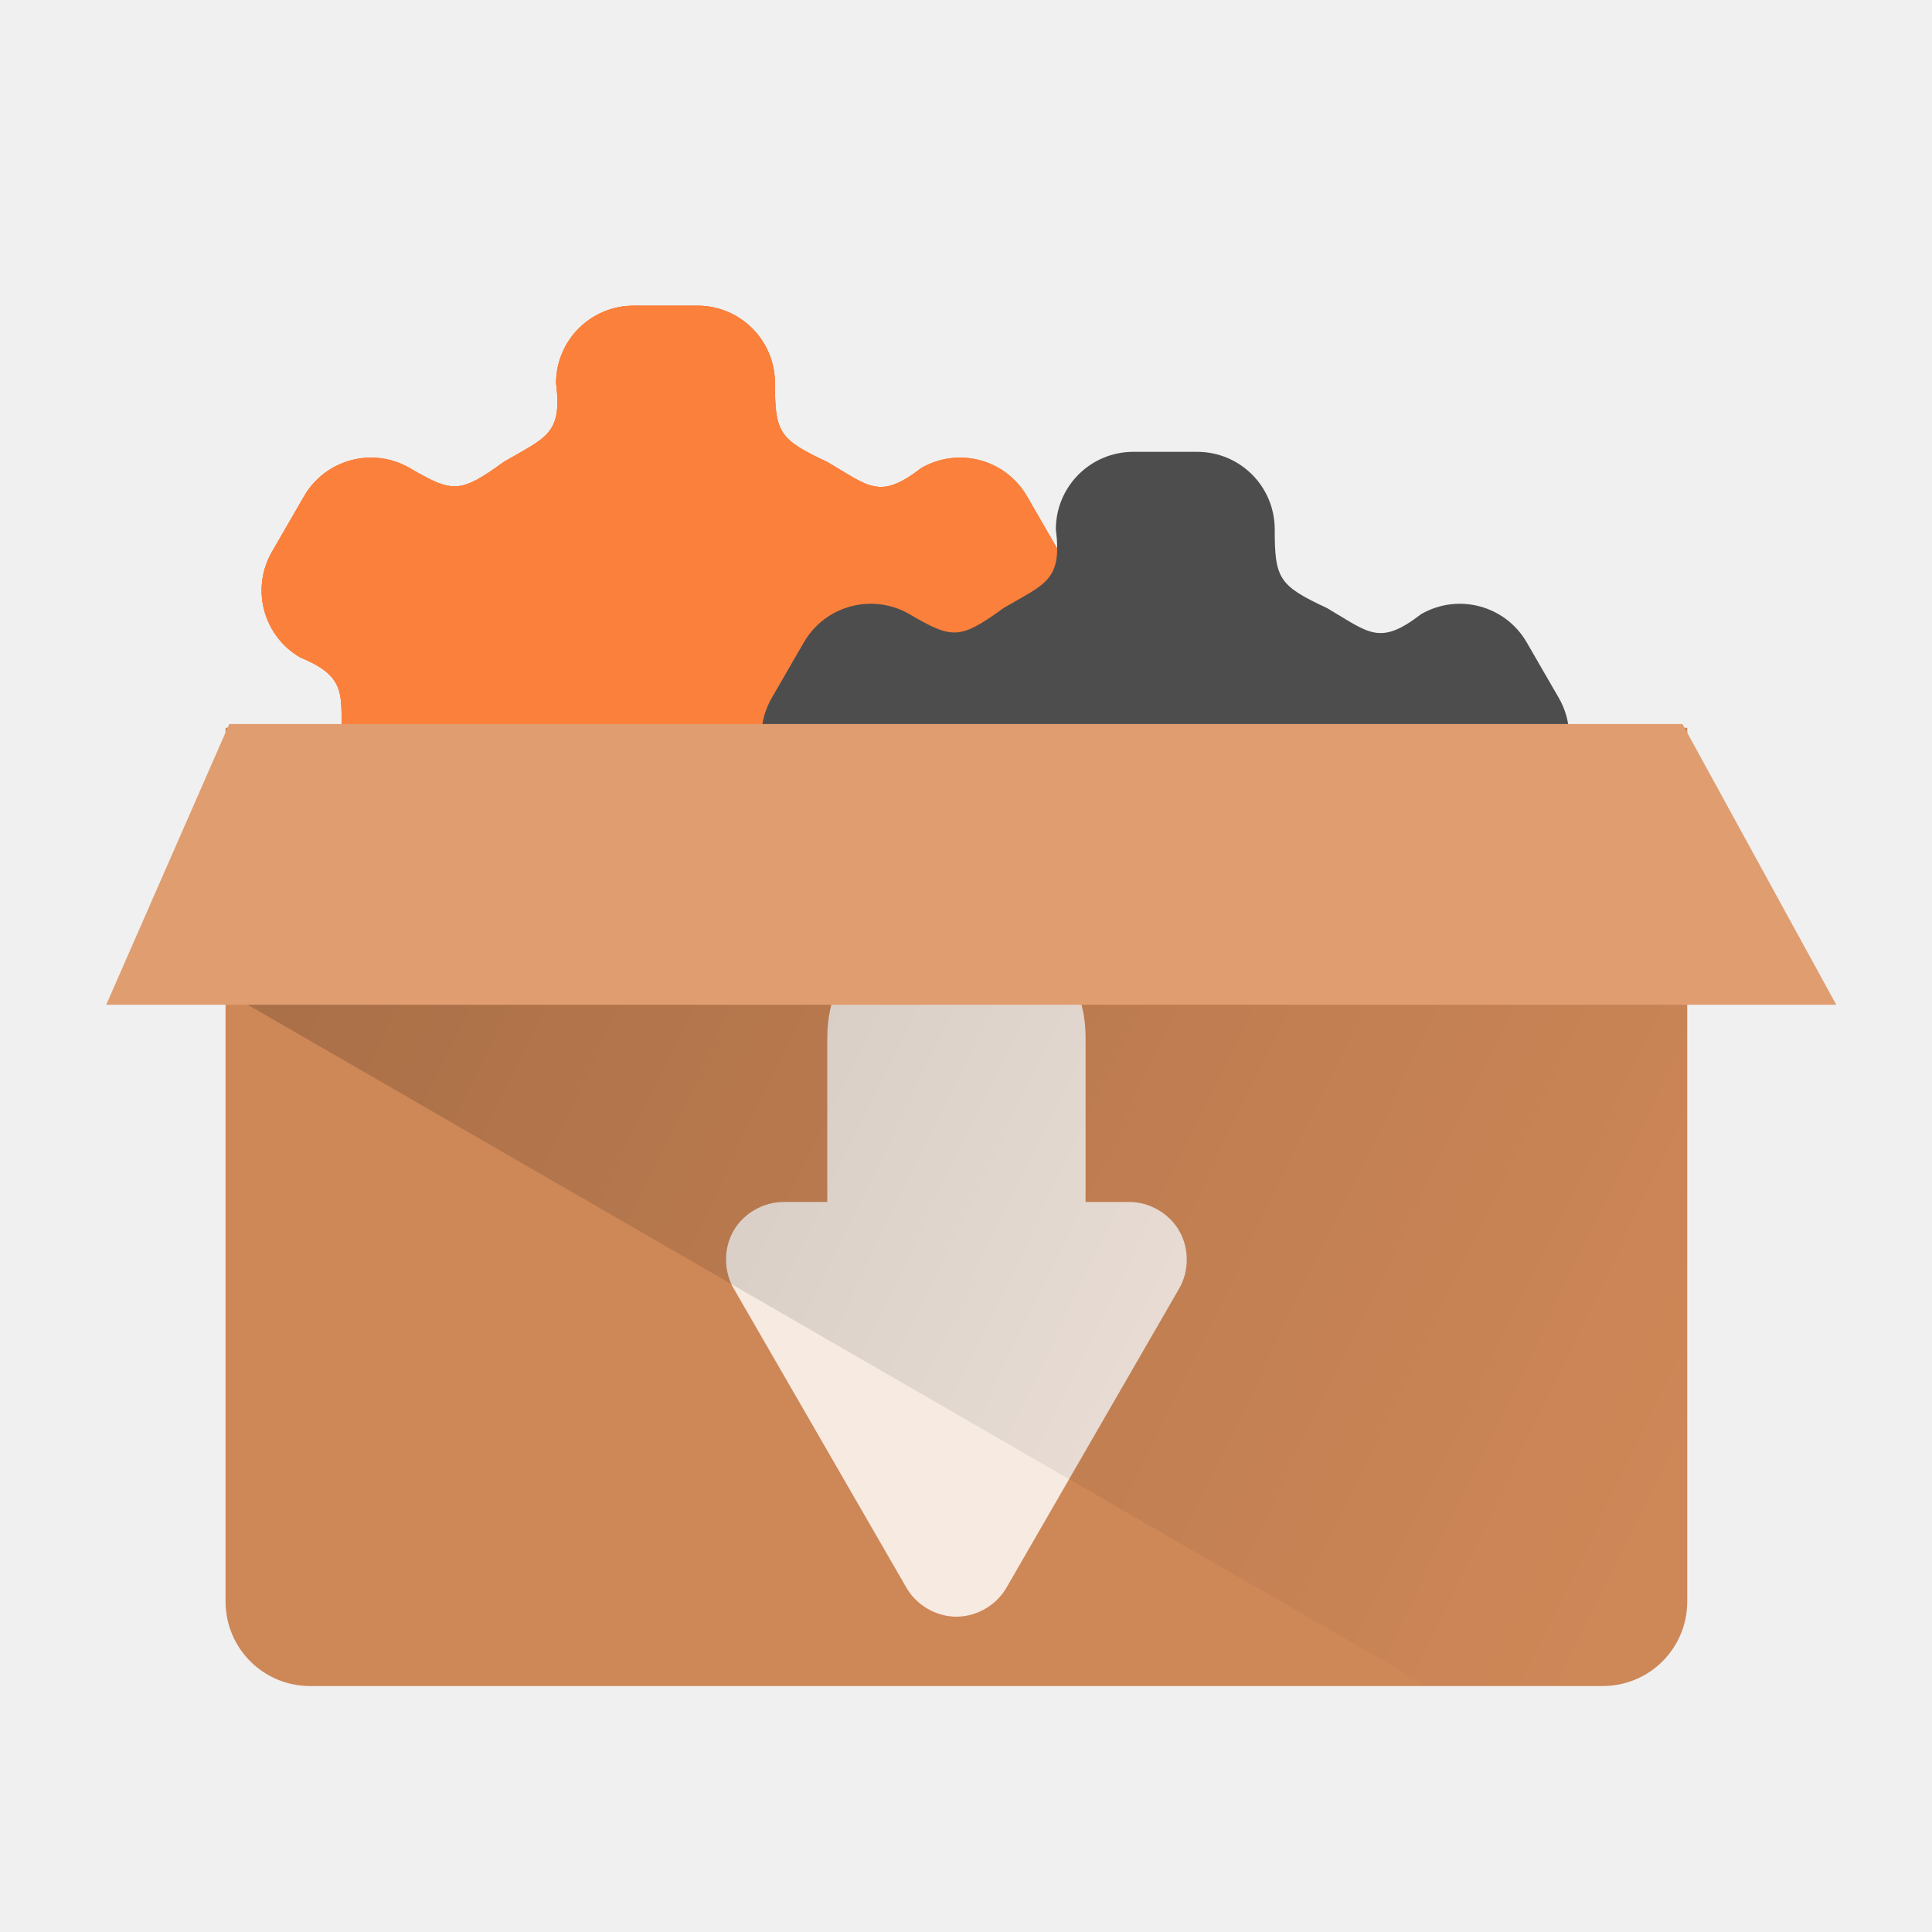
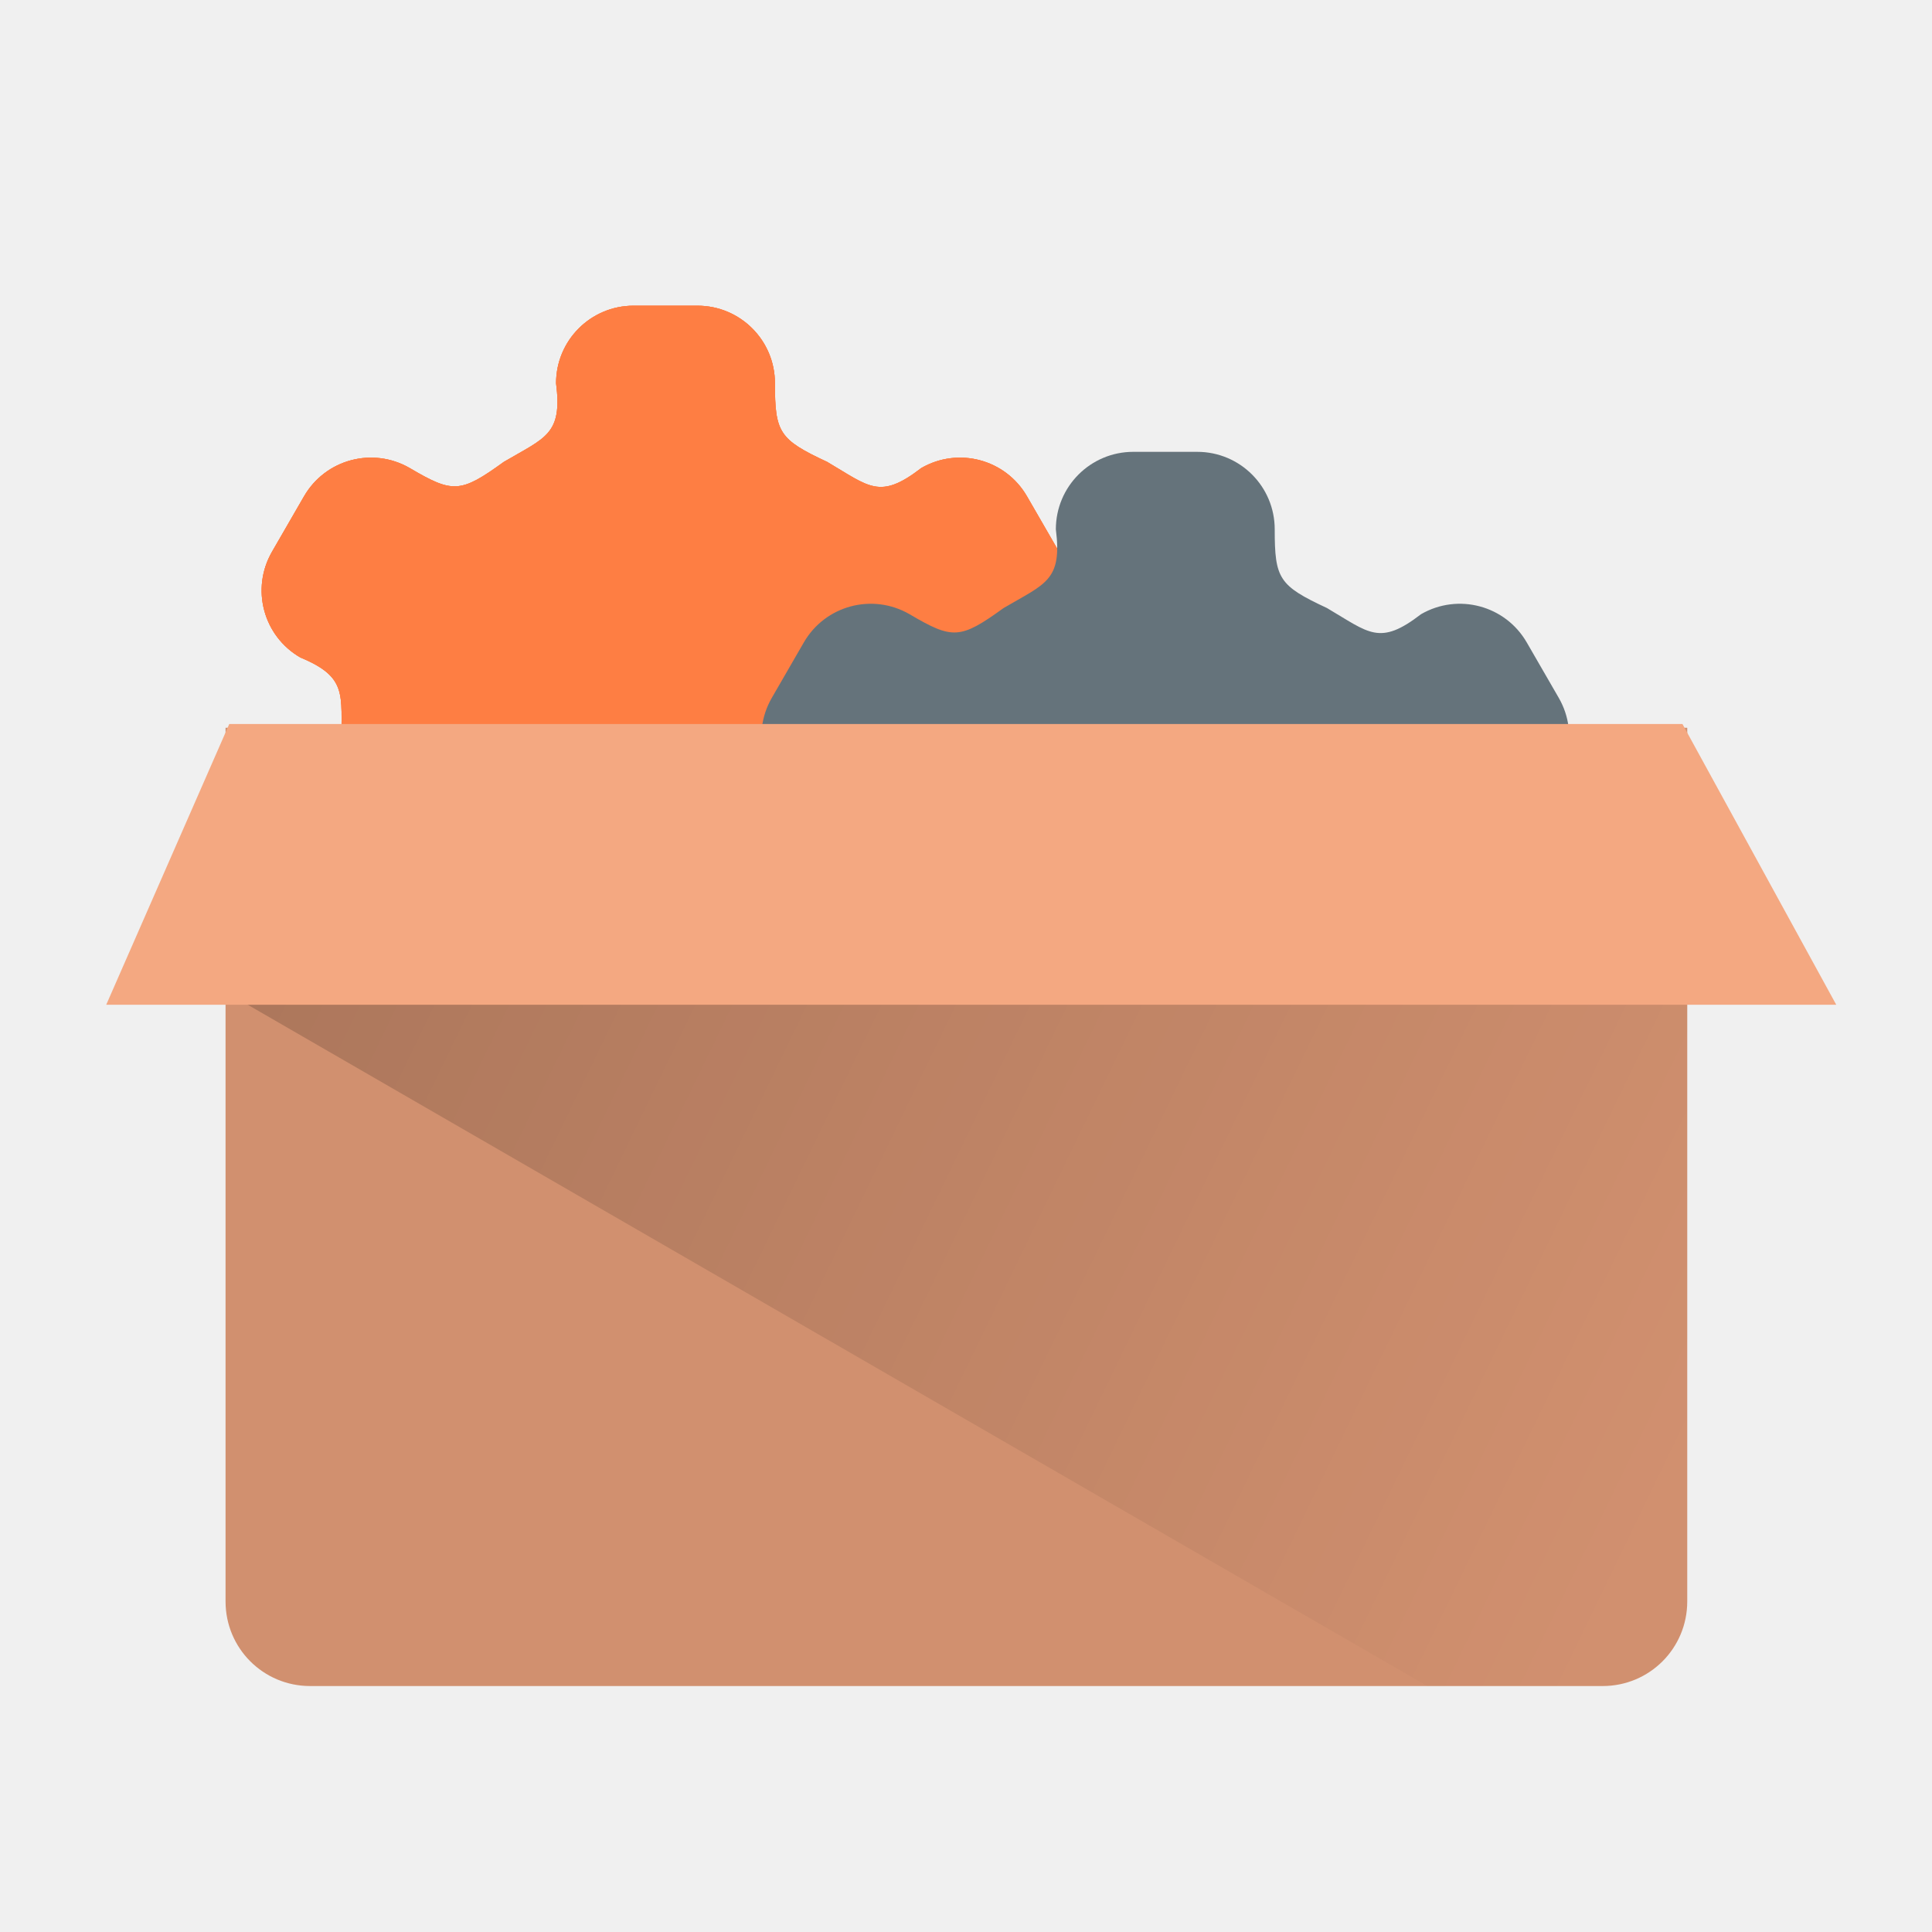
<svg xmlns="http://www.w3.org/2000/svg" xmlns:xlink="http://www.w3.org/1999/xlink" width="512" height="512" id="svg2" version="1.1">
  <defs id="defs4">
    <linearGradient id="linearGradient3837">
      <stop id="stop3839" offset="0" style="stop-color:#000000;stop-opacity:0.648" />
      <stop id="stop3841" offset="1" style="stop-color:#000000;stop-opacity:0;" />
    </linearGradient>
    <linearGradient id="linearGradient3889">
      <stop style="stop-color:#000000;stop-opacity:1;" offset="0" id="stop3891" />
      <stop style="stop-color:#000000;stop-opacity:0;" offset="1" id="stop3893" />
    </linearGradient>
    <linearGradient id="linearGradient3783">
      <stop style="stop-color:#000000;stop-opacity:1;" offset="0" id="stop3785" />
      <stop style="stop-color:#fb5549;stop-opacity:0;" offset="1" id="stop3787" />
    </linearGradient>
    <linearGradient xlink:href="#linearGradient3783" id="linearGradient3789" x1="-3045.61" y1="379.882" x2="-1068.817" y2="1369.831" gradientUnits="userSpaceOnUse" />
    <clipPath clipPathUnits="userSpaceOnUse" id="clipPath3793">
      <path d="m -937.143,872.362 a 762.857,762.857 0 1 1 -1525.714,0 762.857,762.857 0 1 1 1525.714,0 z" id="path3795" style="fill:#fb5549;fill-opacity:1;fill-rule:evenodd;stroke:none" />
    </clipPath>
    <linearGradient xlink:href="#linearGradient3783" id="linearGradient3821" gradientUnits="userSpaceOnUse" x1="-3045.61" y1="379.882" x2="-1068.817" y2="1369.831" />
    <linearGradient xlink:href="#linearGradient3889" id="linearGradient3895" x1="-217.5" y1="-22.843" x2="470.714" y2="420.014" gradientUnits="userSpaceOnUse" />
    <clipPath clipPathUnits="userSpaceOnUse" id="clipPath3899">
      <path id="path3901" d="m 54.286,83.429 407.143,0 c 16.62,0 30,13.38 30,30 0,48.333 -4.286,96.667 -4.286,145 l 0,145 c 0,16.62 -13.38,30 -30,30 l -397.143,0 c -16.62,0 -30,-13.38 -30,-30 l 0,-145 c 0,-48.333 -5.714,-96.667 -5.714,-145 0,-16.62 13.38,-30 30,-30 z" style="color:#000000;fill:#1cc1c1;fill-opacity:1;fill-rule:evenodd;stroke:none;stroke-width:46.6;marker:none;visibility:visible;display:inline;overflow:visible;enable-background:accumulate" />
    </clipPath>
    <linearGradient y2="1369.831" x2="-1068.817" y1="379.882" x1="-3045.61" gradientUnits="userSpaceOnUse" id="linearGradient3821-5" xlink:href="#linearGradient3783-6" />
    <clipPath id="clipPath3793-8" clipPathUnits="userSpaceOnUse">
      <path style="fill:#fb5549;fill-opacity:1;fill-rule:evenodd;stroke:none" id="path3795-3" d="m -937.143,872.362 a 762.857,762.857 0 1 1 -1525.714,0 762.857,762.857 0 1 1 1525.714,0 z" />
    </clipPath>
    <linearGradient gradientUnits="userSpaceOnUse" y2="1369.831" x2="-1068.817" y1="379.882" x1="-3045.61" id="linearGradient3789-6" xlink:href="#linearGradient3783-6" />
    <linearGradient id="linearGradient3783-6">
      <stop id="stop3785-8" offset="0" style="stop-color:#000000;stop-opacity:1;" />
      <stop id="stop3787-8" offset="1" style="stop-color:#fb5549;stop-opacity:0;" />
    </linearGradient>
    <clipPath id="clipPath3891" clipPathUnits="userSpaceOnUse">
      <path style="color:#000000;fill:#385a5a;fill-opacity:1;fill-rule:evenodd;stroke:none;stroke-width:16;marker:none;visibility:visible;display:inline;overflow:visible;enable-background:accumulate" d="m 14.93,1019.952 c -1.088,0 -1.969,0.881 -1.969,1.969 0.167,1.307 -0.269,1.377 -1.328,2 -1.105,0.798 -1.295,0.801 -2.391,0.156 -0.942,-0.544 -2.143,-0.224 -2.688,0.719 l -0.812,1.406 c -0.544,0.942 -0.224,2.143 0.719,2.688 1.207,0.5 1.035,0.938 1.047,2.156 0.138,1.359 0.066,1.535 -1.047,2.156 -0.942,0.544 -1.263,1.714 -0.719,2.656 l 0.812,1.406 c 0.544,0.942 1.745,1.263 2.688,0.719 1.06,-0.783 1.331,-0.436 2.391,0.188 1.204,0.564 1.328,0.73 1.328,1.969 0,1.088 0.881,1.969 1.969,1.969 l 1.625,0 c 1.088,0 1.969,-0.881 1.969,-1.969 -0.168,-1.287 0.29,-1.362 1.328,-1.984 1.104,-0.81 1.29,-0.82 2.391,-0.172 0.942,0.544 2.143,0.224 2.688,-0.719 l 0.812,-1.406 c 0.544,-0.943 0.224,-2.112 -0.719,-2.656 -1.207,-0.5 -1.035,-0.938 -1.047,-2.156 -0.138,-1.359 -0.066,-1.535 1.047,-2.156 0.942,-0.544 1.263,-1.745 0.719,-2.688 l -0.812,-1.406 c -0.544,-0.943 -1.745,-1.263 -2.688,-0.719 -1.058,0.815 -1.318,0.475 -2.391,-0.156 -1.221,-0.569 -1.328,-0.744 -1.328,-2 0,-1.088 -0.881,-1.969 -1.969,-1.969 z" id="path3893" />
    </clipPath>
    <linearGradient xlink:href="#linearGradient3837" id="linearGradient3835" x1="-522.857" y1="15.664" x2="402.874" y2="464.236" gradientUnits="userSpaceOnUse" />
    <clipPath clipPathUnits="userSpaceOnUse" id="clipPath3845">
      <path id="path3847" d="m 416.183,301.685 0,162.276 c 0,8.706 -7.009,15.714 -15.714,15.714 l -240.147,0 c -8.706,0 -15.714,-7.009 -15.714,-15.714 l 0,-162.276 z" style="color:#000000;fill:#ce8757;fill-opacity:1;fill-rule:evenodd;stroke:none;stroke-width:46.6;marker:none;visibility:visible;display:inline;overflow:visible;enable-background:accumulate" />
    </clipPath>
    <clipPath clipPathUnits="userSpaceOnUse" id="clipPath3872">
      <path style="color:#000000;fill:#fb803b;fill-opacity:1;fill-rule:evenodd;stroke:none;stroke-width:16;marker:none;visibility:visible;display:inline;overflow:visible;enable-background:accumulate" d="m 302.909,244.008 c -7.955,0 -14.392,6.438 -14.392,14.393 1.22,9.556 -1.963,10.064 -9.709,14.619 -8.076,5.833 -9.468,5.854 -17.476,1.143 -6.889,-3.978 -15.669,-1.635 -19.647,5.255 l -5.94,10.28 c -3.978,6.889 -1.635,15.669 5.254,19.646 8.825,3.658 7.564,6.86 7.653,15.764 1.007,9.933 0.48,11.218 -7.653,15.762 -6.889,3.978 -9.232,12.529 -5.254,19.419 l 5.94,10.28 c 3.978,6.89 12.757,9.232 19.647,5.255 7.746,-5.725 9.732,-3.185 17.476,1.371 8.8,4.121 9.709,5.333 9.709,14.392 0,7.955 6.437,14.393 14.392,14.393 l 11.879,0 c 7.955,0 14.392,-6.438 14.392,-14.393 -1.225,-9.407 2.124,-9.955 9.709,-14.507 8.069,-5.92 9.428,-5.99 17.476,-1.257 6.889,3.978 15.669,1.635 19.647,-5.255 l 5.94,-10.28 c 3.978,-6.89 1.635,-15.441 -5.254,-19.419 -8.825,-3.657 -7.564,-6.859 -7.653,-15.762 -1.007,-9.934 -0.479,-11.219 7.653,-15.764 6.89,-3.978 9.232,-12.757 5.254,-19.646 l -5.94,-10.28 c -3.978,-6.89 -12.757,-9.233 -19.647,-5.255 -7.733,5.956 -9.634,3.471 -17.476,-1.143 -8.925,-4.159 -9.709,-5.441 -9.709,-14.619 0,-7.956 -6.437,-14.393 -14.392,-14.393 z" id="path3874" />
    </clipPath>
    <clipPath clipPathUnits="userSpaceOnUse" id="clipPath3890">
      <g style="fill:#fb803b;fill-opacity:1" id="g3892" transform="translate(-169.089,-42.45523)">
        <path style="color:#000000;fill:#fb803b;fill-opacity:1;fill-rule:evenodd;stroke:none;stroke-width:16;marker:none;visibility:visible;display:inline;overflow:visible;enable-background:accumulate" d="m 167.981,661.406 c -16.305,0 -29.498,13.194 -29.498,29.5 2.499,19.585 -4.023,20.627 -19.9,29.963 -16.552,11.956 -19.404,11.998 -35.819,2.343 -14.12,-8.153 -32.115,-3.352 -40.267,10.77 l -12.174,21.07 c -8.152,14.12 -3.351,32.114 10.769,40.266 18.087,7.498 15.503,14.06 15.686,32.31 2.064,20.358 0.983,22.992 -15.686,32.305 -14.12,8.153 -18.922,25.679 -10.769,39.8 l 12.174,21.069 c 8.152,14.121 26.147,18.922 40.267,10.77 15.876,-11.735 19.947,-6.528 35.819,2.81 18.036,8.446 19.9,10.931 19.9,29.498 0,16.305 13.193,29.499 29.498,29.499 l 24.348,0 c 16.305,0 29.498,-13.194 29.498,-29.499 -2.511,-19.281 4.353,-20.404 19.9,-29.732 16.539,-12.133 19.324,-12.278 35.819,-2.575 14.12,8.152 32.115,3.351 40.267,-10.77 l 12.174,-21.069 c 8.152,-14.122 3.351,-31.647 -10.769,-39.8 -18.088,-7.496 -15.503,-14.058 -15.686,-32.305 -2.064,-20.36 -0.983,-22.994 15.685,-32.31 14.12,-8.152 18.922,-26.147 10.769,-40.266 l -12.174,-21.07 c -8.152,-14.122 -26.147,-18.923 -40.267,-10.77 -15.85,12.207 -19.744,7.113 -35.819,-2.343 -18.292,-8.525 -19.9,-11.152 -19.9,-29.963 0,-16.305 -13.193,-29.5 -29.498,-29.5 z" id="path3894" />
        <path id="path3896" d="m 167.981,661.406 c -16.305,0 -29.498,13.194 -29.498,29.5 2.499,19.585 -4.023,20.627 -19.9,29.963 -16.552,11.956 -19.404,11.998 -35.819,2.343 -14.12,-8.153 -32.115,-3.352 -40.267,10.77 l -12.174,21.07 c -8.152,14.12 -3.351,32.114 10.769,40.266 18.087,7.498 15.503,14.06 15.686,32.31 2.064,20.358 0.983,22.992 -15.686,32.305 -14.12,8.153 -18.922,25.679 -10.769,39.8 l 12.174,21.069 c 8.152,14.121 26.147,18.922 40.267,10.77 15.876,-11.735 19.947,-6.528 35.819,2.81 18.036,8.446 19.9,10.931 19.9,29.498 0,16.305 13.193,29.499 29.498,29.499 l 24.348,0 c 16.305,0 29.498,-13.194 29.498,-29.499 -2.511,-19.281 4.353,-20.404 19.9,-29.732 16.539,-12.133 19.324,-12.278 35.819,-2.575 14.12,8.152 32.115,3.351 40.267,-10.77 l 12.174,-21.069 c 8.152,-14.122 3.351,-31.647 -10.769,-39.8 -18.088,-7.496 -15.503,-14.058 -15.686,-32.305 -2.064,-20.36 -0.983,-22.994 15.685,-32.31 14.12,-8.152 18.922,-26.147 10.769,-40.266 l -12.174,-21.07 c -8.152,-14.122 -26.147,-18.923 -40.267,-10.77 -15.85,12.207 -19.744,7.113 -35.819,-2.343 -18.292,-8.525 -19.9,-11.152 -19.9,-29.963 0,-16.305 -13.193,-29.5 -29.498,-29.5 z" style="color:#000000;fill:#fb803b;fill-opacity:1;fill-rule:evenodd;stroke:none;stroke-width:16;marker:none;visibility:visible;display:inline;overflow:visible;enable-background:accumulate" />
        <path style="color:#000000;fill:#fb803b;fill-opacity:1;fill-rule:evenodd;stroke:none;stroke-width:16;marker:none;visibility:visible;display:inline;overflow:visible;enable-background:accumulate" d="m 167.981,661.406 c -16.305,0 -29.498,13.194 -29.498,29.5 2.499,19.585 -4.023,20.627 -19.9,29.963 -16.552,11.956 -19.404,11.998 -35.819,2.343 -14.12,-8.153 -32.115,-3.352 -40.267,10.77 l -12.174,21.07 c -8.152,14.12 -3.351,32.114 10.769,40.266 18.087,7.498 15.503,14.06 15.686,32.31 2.064,20.358 0.983,22.992 -15.686,32.305 -14.12,8.153 -18.922,25.679 -10.769,39.8 l 12.174,21.069 c 8.152,14.121 26.147,18.922 40.267,10.77 15.876,-11.735 19.947,-6.528 35.819,2.81 18.036,8.446 19.9,10.931 19.9,29.498 0,16.305 13.193,29.499 29.498,29.499 l 24.348,0 c 16.305,0 29.498,-13.194 29.498,-29.499 -2.511,-19.281 4.353,-20.404 19.9,-29.732 16.539,-12.133 19.324,-12.278 35.819,-2.575 14.12,8.152 32.115,3.351 40.267,-10.77 l 12.174,-21.069 c 8.152,-14.122 3.351,-31.647 -10.769,-39.8 -18.088,-7.496 -15.503,-14.058 -15.686,-32.305 -2.064,-20.36 -0.983,-22.994 15.685,-32.31 14.12,-8.152 18.922,-26.147 10.769,-40.266 l -12.174,-21.07 c -8.152,-14.122 -26.147,-18.923 -40.267,-10.77 -15.85,12.207 -19.744,7.113 -35.819,-2.343 -18.292,-8.525 -19.9,-11.152 -19.9,-29.963 0,-16.305 -13.193,-29.5 -29.498,-29.5 z" id="path3898" />
      </g>
    </clipPath>
  </defs>
  <g id="layer1" transform="translate(0,-540.3622)">
-     <g transform="matrix(0.6959321,0,0,0.6961477,50.98994,160.9396)" id="layer1-2" style="fill:#fb803b;fill-opacity:1">
-       <path id="rect3865" d="m 167.981,661.406 c -16.305,0 -29.498,13.194 -29.498,29.5 2.499,19.585 -4.023,20.627 -19.9,29.963 -16.552,11.956 -19.404,11.998 -35.819,2.343 -14.12,-8.153 -32.115,-3.352 -40.267,10.77 l -12.174,21.07 c -8.152,14.12 -3.351,32.114 10.769,40.266 18.087,7.498 15.503,14.06 15.686,32.31 2.064,20.358 0.983,22.992 -15.686,32.305 -14.12,8.153 -18.922,25.679 -10.769,39.8 l 12.174,21.069 c 8.152,14.121 26.147,18.922 40.267,10.77 15.876,-11.735 19.947,-6.528 35.819,2.81 18.036,8.446 19.9,10.931 19.9,29.498 0,16.305 13.193,29.499 29.498,29.499 l 24.348,0 c 16.305,0 29.498,-13.194 29.498,-29.499 -2.511,-19.281 4.353,-20.404 19.9,-29.732 16.539,-12.133 19.324,-12.278 35.819,-2.575 14.12,8.152 32.115,3.351 40.267,-10.77 l 12.174,-21.069 c 8.152,-14.122 3.351,-31.647 -10.769,-39.8 -18.088,-7.496 -15.503,-14.058 -15.686,-32.305 -2.064,-20.36 -0.983,-22.994 15.685,-32.31 14.12,-8.152 18.922,-26.147 10.769,-40.266 l -12.174,-21.07 c -8.152,-14.122 -26.147,-18.923 -40.267,-10.77 -15.85,12.207 -19.744,7.113 -35.819,-2.343 -18.292,-8.525 -19.9,-11.152 -19.9,-29.963 0,-16.305 -13.193,-29.5 -29.498,-29.5 z" style="color:#000000;fill:#fb803b;fill-opacity:1;fill-rule:evenodd;stroke:none;stroke-width:16;marker:none;visibility:visible;display:inline;overflow:visible;enable-background:accumulate" />
-       <path style="color:#000000;fill:#fb803b;fill-opacity:1;fill-rule:evenodd;stroke:none;stroke-width:16;marker:none;visibility:visible;display:inline;overflow:visible;enable-background:accumulate" d="m 167.981,661.406 c -16.305,0 -29.498,13.194 -29.498,29.5 2.499,19.585 -4.023,20.627 -19.9,29.963 -16.552,11.956 -19.404,11.998 -35.819,2.343 -14.12,-8.153 -32.115,-3.352 -40.267,10.77 l -12.174,21.07 c -8.152,14.12 -3.351,32.114 10.769,40.266 18.087,7.498 15.503,14.06 15.686,32.31 2.064,20.358 0.983,22.992 -15.686,32.305 -14.12,8.153 -18.922,25.679 -10.769,39.8 l 12.174,21.069 c 8.152,14.121 26.147,18.922 40.267,10.77 15.876,-11.735 19.947,-6.528 35.819,2.81 18.036,8.446 19.9,10.931 19.9,29.498 0,16.305 13.193,29.499 29.498,29.499 l 24.348,0 c 16.305,0 29.498,-13.194 29.498,-29.499 -2.511,-19.281 4.353,-20.404 19.9,-29.732 16.539,-12.133 19.324,-12.278 35.819,-2.575 14.12,8.152 32.115,3.351 40.267,-10.77 l 12.174,-21.069 c 8.152,-14.122 3.351,-31.647 -10.769,-39.8 -18.088,-7.496 -15.503,-14.058 -15.686,-32.305 -2.064,-20.36 -0.983,-22.994 15.685,-32.31 14.12,-8.152 18.922,-26.147 10.769,-40.266 l -12.174,-21.07 c -8.152,-14.122 -26.147,-18.923 -40.267,-10.77 -15.85,12.207 -19.744,7.113 -35.819,-2.343 -18.292,-8.525 -19.9,-11.152 -19.9,-29.963 0,-16.305 -13.193,-29.5 -29.498,-29.5 z" id="path3876" />
-       <path id="path3878" d="m 167.981,661.406 c -16.305,0 -29.498,13.194 -29.498,29.5 2.499,19.585 -4.023,20.627 -19.9,29.963 -16.552,11.956 -19.404,11.998 -35.819,2.343 -14.12,-8.153 -32.115,-3.352 -40.267,10.77 l -12.174,21.07 c -8.152,14.12 -3.351,32.114 10.769,40.266 18.087,7.498 15.503,14.06 15.686,32.31 2.064,20.358 0.983,22.992 -15.686,32.305 -14.12,8.153 -18.922,25.679 -10.769,39.8 l 12.174,21.069 c 8.152,14.121 26.147,18.922 40.267,10.77 15.876,-11.735 19.947,-6.528 35.819,2.81 18.036,8.446 19.9,10.931 19.9,29.498 0,16.305 13.193,29.499 29.498,29.499 l 24.348,0 c 16.305,0 29.498,-13.194 29.498,-29.499 -2.511,-19.281 4.353,-20.404 19.9,-29.732 16.539,-12.133 19.324,-12.278 35.819,-2.575 14.12,8.152 32.115,3.351 40.267,-10.77 l 12.174,-21.069 c 8.152,-14.122 3.351,-31.647 -10.769,-39.8 -18.088,-7.496 -15.503,-14.058 -15.686,-32.305 -2.064,-20.36 -0.983,-22.994 15.685,-32.31 14.12,-8.152 18.922,-26.147 10.769,-40.266 l -12.174,-21.07 c -8.152,-14.122 -26.147,-18.923 -40.267,-10.77 -15.85,12.207 -19.744,7.113 -35.819,-2.343 -18.292,-8.525 -19.9,-11.152 -19.9,-29.963 0,-16.305 -13.193,-29.5 -29.498,-29.5 z" style="color:#000000;fill:#fb803b;fill-opacity:1;fill-rule:evenodd;stroke:none;stroke-width:16;marker:none;visibility:visible;display:inline;overflow:visible;enable-background:accumulate" />
+     <g transform="matrix(0.6959321,0,0,0.6961477,50.98994,160.9396)" id="layer1-2" style="fill:#fe7e43;fill-opacity:1">
+       <path id="rect3865" d="m 167.981,661.406 c -16.305,0 -29.498,13.194 -29.498,29.5 2.499,19.585 -4.023,20.627 -19.9,29.963 -16.552,11.956 -19.404,11.998 -35.819,2.343 -14.12,-8.153 -32.115,-3.352 -40.267,10.77 l -12.174,21.07 c -8.152,14.12 -3.351,32.114 10.769,40.266 18.087,7.498 15.503,14.06 15.686,32.31 2.064,20.358 0.983,22.992 -15.686,32.305 -14.12,8.153 -18.922,25.679 -10.769,39.8 l 12.174,21.069 c 8.152,14.121 26.147,18.922 40.267,10.77 15.876,-11.735 19.947,-6.528 35.819,2.81 18.036,8.446 19.9,10.931 19.9,29.498 0,16.305 13.193,29.499 29.498,29.499 l 24.348,0 c 16.305,0 29.498,-13.194 29.498,-29.499 -2.511,-19.281 4.353,-20.404 19.9,-29.732 16.539,-12.133 19.324,-12.278 35.819,-2.575 14.12,8.152 32.115,3.351 40.267,-10.77 l 12.174,-21.069 c 8.152,-14.122 3.351,-31.647 -10.769,-39.8 -18.088,-7.496 -15.503,-14.058 -15.686,-32.305 -2.064,-20.36 -0.983,-22.994 15.685,-32.31 14.12,-8.152 18.922,-26.147 10.769,-40.266 l -12.174,-21.07 c -8.152,-14.122 -26.147,-18.923 -40.267,-10.77 -15.85,12.207 -19.744,7.113 -35.819,-2.343 -18.292,-8.525 -19.9,-11.152 -19.9,-29.963 0,-16.305 -13.193,-29.5 -29.498,-29.5 z" style="color:#000000;fill:#fe7e43;fill-opacity:1;fill-rule:evenodd;stroke:none;stroke-width:16;marker:none;visibility:visible;display:inline;overflow:visible;enable-background:accumulate" />
+       <path style="color:#000000;fill:#fe7e43;fill-opacity:1;fill-rule:evenodd;stroke:none;stroke-width:16;marker:none;visibility:visible;display:inline;overflow:visible;enable-background:accumulate" d="m 167.981,661.406 c -16.305,0 -29.498,13.194 -29.498,29.5 2.499,19.585 -4.023,20.627 -19.9,29.963 -16.552,11.956 -19.404,11.998 -35.819,2.343 -14.12,-8.153 -32.115,-3.352 -40.267,10.77 l -12.174,21.07 c -8.152,14.12 -3.351,32.114 10.769,40.266 18.087,7.498 15.503,14.06 15.686,32.31 2.064,20.358 0.983,22.992 -15.686,32.305 -14.12,8.153 -18.922,25.679 -10.769,39.8 l 12.174,21.069 c 8.152,14.121 26.147,18.922 40.267,10.77 15.876,-11.735 19.947,-6.528 35.819,2.81 18.036,8.446 19.9,10.931 19.9,29.498 0,16.305 13.193,29.499 29.498,29.499 l 24.348,0 c 16.305,0 29.498,-13.194 29.498,-29.499 -2.511,-19.281 4.353,-20.404 19.9,-29.732 16.539,-12.133 19.324,-12.278 35.819,-2.575 14.12,8.152 32.115,3.351 40.267,-10.77 l 12.174,-21.069 c 8.152,-14.122 3.351,-31.647 -10.769,-39.8 -18.088,-7.496 -15.503,-14.058 -15.686,-32.305 -2.064,-20.36 -0.983,-22.994 15.685,-32.31 14.12,-8.152 18.922,-26.147 10.769,-40.266 l -12.174,-21.07 c -8.152,-14.122 -26.147,-18.923 -40.267,-10.77 -15.85,12.207 -19.744,7.113 -35.819,-2.343 -18.292,-8.525 -19.9,-11.152 -19.9,-29.963 0,-16.305 -13.193,-29.5 -29.498,-29.5 z" id="path3876" />
+       <path id="path3878" d="m 167.981,661.406 c -16.305,0 -29.498,13.194 -29.498,29.5 2.499,19.585 -4.023,20.627 -19.9,29.963 -16.552,11.956 -19.404,11.998 -35.819,2.343 -14.12,-8.153 -32.115,-3.352 -40.267,10.77 l -12.174,21.07 c -8.152,14.12 -3.351,32.114 10.769,40.266 18.087,7.498 15.503,14.06 15.686,32.31 2.064,20.358 0.983,22.992 -15.686,32.305 -14.12,8.153 -18.922,25.679 -10.769,39.8 l 12.174,21.069 c 8.152,14.121 26.147,18.922 40.267,10.77 15.876,-11.735 19.947,-6.528 35.819,2.81 18.036,8.446 19.9,10.931 19.9,29.498 0,16.305 13.193,29.499 29.498,29.499 l 24.348,0 c 16.305,0 29.498,-13.194 29.498,-29.499 -2.511,-19.281 4.353,-20.404 19.9,-29.732 16.539,-12.133 19.324,-12.278 35.819,-2.575 14.12,8.152 32.115,3.351 40.267,-10.77 l 12.174,-21.069 c 8.152,-14.122 3.351,-31.647 -10.769,-39.8 -18.088,-7.496 -15.503,-14.058 -15.686,-32.305 -2.064,-20.36 -0.983,-22.994 15.685,-32.31 14.12,-8.152 18.922,-26.147 10.769,-40.266 l -12.174,-21.07 c -8.152,-14.122 -26.147,-18.923 -40.267,-10.77 -15.85,12.207 -19.744,7.113 -35.819,-2.343 -18.292,-8.525 -19.9,-11.152 -19.9,-29.963 0,-16.305 -13.193,-29.5 -29.498,-29.5 z" style="color:#000000;fill:#fe7e43;fill-opacity:1;fill-rule:evenodd;stroke:none;stroke-width:16;marker:none;visibility:visible;display:inline;overflow:visible;enable-background:accumulate" />
    </g>
-     <g id="g3823" transform="matrix(0.6959321,0,0,0.6961477,183.4374,199.667)" style="fill:#4d4d4d;fill-opacity:1">
-       <path style="color:#000000;fill:#4d4d4d;fill-opacity:1;fill-rule:evenodd;stroke:none;stroke-width:16;marker:none;visibility:visible;display:inline;overflow:visible;enable-background:accumulate" d="m 167.981,661.406 c -16.305,0 -29.498,13.194 -29.498,29.5 2.499,19.585 -4.023,20.627 -19.9,29.963 -16.552,11.956 -19.404,11.998 -35.819,2.343 -14.12,-8.153 -32.115,-3.352 -40.267,10.77 l -12.174,21.07 c -8.152,14.12 -3.351,32.114 10.769,40.266 18.087,7.498 15.503,14.06 15.686,32.31 2.064,20.358 0.983,22.992 -15.686,32.305 -14.12,8.153 -18.922,25.679 -10.769,39.8 l 12.174,21.069 c 8.152,14.121 26.147,18.922 40.267,10.77 15.876,-11.735 19.947,-6.528 35.819,2.81 18.036,8.446 19.9,10.931 19.9,29.498 0,16.305 13.193,29.499 29.498,29.499 l 24.348,0 c 16.305,0 29.498,-13.194 29.498,-29.499 -2.511,-19.281 4.353,-20.404 19.9,-29.732 16.539,-12.133 19.324,-12.278 35.819,-2.575 14.12,8.152 32.115,3.351 40.267,-10.77 l 12.174,-21.069 c 8.152,-14.122 3.351,-31.647 -10.769,-39.8 -18.088,-7.496 -15.503,-14.058 -15.686,-32.305 -2.064,-20.36 -0.983,-22.994 15.685,-32.31 14.12,-8.152 18.922,-26.147 10.769,-40.266 l -12.174,-21.07 c -8.152,-14.122 -26.147,-18.923 -40.267,-10.77 -15.85,12.207 -19.744,7.113 -35.819,-2.343 -18.292,-8.525 -19.9,-11.152 -19.9,-29.963 0,-16.305 -13.193,-29.5 -29.498,-29.5 z" id="path3825" />
+     <g id="g3823" transform="matrix(0.6959321,0,0,0.6961477,183.4374,199.667)" style="fill:#65737b;fill-opacity:1">
+       <path style="color:#000000;fill:#65737b;fill-opacity:1;fill-rule:evenodd;stroke:none;stroke-width:16;marker:none;visibility:visible;display:inline;overflow:visible;enable-background:accumulate" d="m 167.981,661.406 c -16.305,0 -29.498,13.194 -29.498,29.5 2.499,19.585 -4.023,20.627 -19.9,29.963 -16.552,11.956 -19.404,11.998 -35.819,2.343 -14.12,-8.153 -32.115,-3.352 -40.267,10.77 l -12.174,21.07 c -8.152,14.12 -3.351,32.114 10.769,40.266 18.087,7.498 15.503,14.06 15.686,32.31 2.064,20.358 0.983,22.992 -15.686,32.305 -14.12,8.153 -18.922,25.679 -10.769,39.8 l 12.174,21.069 c 8.152,14.121 26.147,18.922 40.267,10.77 15.876,-11.735 19.947,-6.528 35.819,2.81 18.036,8.446 19.9,10.931 19.9,29.498 0,16.305 13.193,29.499 29.498,29.499 l 24.348,0 c 16.305,0 29.498,-13.194 29.498,-29.499 -2.511,-19.281 4.353,-20.404 19.9,-29.732 16.539,-12.133 19.324,-12.278 35.819,-2.575 14.12,8.152 32.115,3.351 40.267,-10.77 l 12.174,-21.069 c 8.152,-14.122 3.351,-31.647 -10.769,-39.8 -18.088,-7.496 -15.503,-14.058 -15.686,-32.305 -2.064,-20.36 -0.983,-22.994 15.685,-32.31 14.12,-8.152 18.922,-26.147 10.769,-40.266 l -12.174,-21.07 c -8.152,-14.122 -26.147,-18.923 -40.267,-10.77 -15.85,12.207 -19.744,7.113 -35.819,-2.343 -18.292,-8.525 -19.9,-11.152 -19.9,-29.963 0,-16.305 -13.193,-29.5 -29.498,-29.5 z" id="path3825" />
    </g>
    <g style="fill:#000000;fill-opacity:0.124" transform="matrix(0.6959321,0,0,0.6961477,168.6644,190.4947)" id="g3858" clip-path="url(#clipPath3890)">
      <path style="color:#000000;fill:#000000;fill-opacity:0.124;fill-rule:evenodd;stroke:none;stroke-width:16;marker:none;visibility:visible;display:inline;overflow:visible;enable-background:accumulate" d="m 302.906,244 c -7.955,0 -14.375,6.451 -14.375,14.406 1.22,9.556 -1.973,10.07 -9.719,14.625 -8.076,5.833 -9.46,5.836 -17.469,1.125 -6.889,-3.978 -15.679,-1.64 -19.656,5.25 L 235.75,289.688 c -3.978,6.889 -1.639,15.679 5.25,19.656 8.825,3.658 7.567,6.846 7.656,15.75 1.007,9.933 0.477,11.237 -7.656,15.781 -6.889,3.978 -9.228,12.516 -5.25,19.406 l 5.938,10.281 c -0.35,2.4 11.942,9.019 10.344,6.438 l -5.938,-10.281 c -3.978,-6.89 -1.639,-15.428 5.25,-19.406 8.133,-4.544 8.663,-5.848 7.656,-15.781 -0.089,-8.904 1.169,-12.092 -7.656,-15.75 -6.889,-3.978 -9.228,-12.767 -5.25,-19.656 l 5.938,-10.281 c 3.978,-6.89 12.767,-9.228 19.656,-5.25 8.009,4.711 9.393,4.677 17.469,-1.156 7.746,-4.555 10.938,-5.038 9.719,-14.594 0,-7.956 6.451,-14.406 14.406,-14.406 l 11.875,0 c 0.573,0 1.132,0.029 1.688,0.094 C 324.276,246.598 319.834,244 314.781,244 z m 60.281,28.219 c -2.318,0.063 -4.66,0.694 -6.812,1.938 -6.81,5.245 -9.133,3.942 -14.938,0.406 1.384,1.712 3.759,2.986 7.812,4.875 7.843,4.614 9.736,7.112 17.469,1.156 2.798,-1.616 5.901,-2.195 8.875,-1.844 -2.807,-4.308 -7.554,-6.663 -12.406,-6.531 z" transform="matrix(2.049563,0,0,2.049563,-452.8498,161.2954)" id="path3860" clip-path="url(#clipPath3872)" />
    </g>
-     <path style="color:#000000;fill:#ce8757;fill-opacity:1;fill-rule:evenodd;stroke:none;stroke-width:46.6;marker:none;visibility:visible;display:inline;overflow:visible;enable-background:accumulate" d="m 447.137,733.224 0,231.535 c 0,12.421 -9.997,22.421 -22.414,22.421 l -342.535,0 c -12.417,0 -22.414,-10 -22.414,-22.421 l 0,-231.535 z" id="rect3796" />
-     <path style="color:#000000;fill:#ffffff;fill-opacity:0.822;fill-rule:evenodd;stroke:none;stroke-width:46.6;marker:none;visibility:visible;display:inline;overflow:visible;enable-background:accumulate" d="m 252.823,781.554 c -18.6,0 -33.581,14.986 -33.581,33.591 l 0,43.754 -11.586,0 c -5.338,-0.004 -10.595,3.006 -13.261,7.631 -2.667,4.625 -2.641,10.678 0.036,15.298 l 45.808,79.342 c 2.666,4.617 7.895,7.631 13.226,7.631 5.331,0 10.559,-3.014 13.226,-7.631 l 45.808,-79.342 c 2.677,-4.62 2.667,-10.673 0,-15.298 -2.667,-4.625 -7.888,-7.635 -13.226,-7.631 l -11.586,0 0,-43.754 c 0,-18.606 -14.981,-33.591 -33.581,-33.591 l -1.283,0 z" id="rect3849" />
+     <path style="color:#000000;fill:#d1906f;fill-opacity:1;fill-rule:evenodd;stroke:none;stroke-width:46.6;marker:none;visibility:visible;display:inline;overflow:visible;enable-background:accumulate" d="m 447.137,733.224 0,231.535 c 0,12.421 -9.997,22.421 -22.414,22.421 l -342.535,0 c -12.417,0 -22.414,-10 -22.414,-22.421 l 0,-231.535 z" id="rect3796" />
    <path style="fill:url(#linearGradient3835);fill-opacity:1;stroke:none" d="M 144.286,350.571 396.992,496.472 c 0,0 88.722,-45.9 87.294,-55.9 -1.429,-10 -10,-108.571 -10,-108.571 z" id="path3827" transform="matrix(1.426357,0,0,1.426799,-146.4883,302.7801)" clip-path="url(#clipPath3845)" />
-     <path style="fill:#e09d6f;fill-opacity:1;stroke:none" d="m 60.755,732.232 -32.602,74.397 458.472,0 -40.753,-74.397 z" id="path3799" />
+     <path style="fill:#f4a881;fill-opacity:1;stroke:none" d="m 60.755,732.232 -32.602,74.397 458.472,0 -40.753,-74.397 z" id="path3799" />
    <g style="fill:#693a1f;fill-opacity:1" transform="matrix(0.4879088,0,0,0.4879088,231.3065,468.0933)" id="g3862" />
    <g style="fill:#fb803b;fill-opacity:1" id="g3867" transform="matrix(0.4879088,0,0,0.4879088,138.4494,440.9504)" />
  </g>
</svg>
